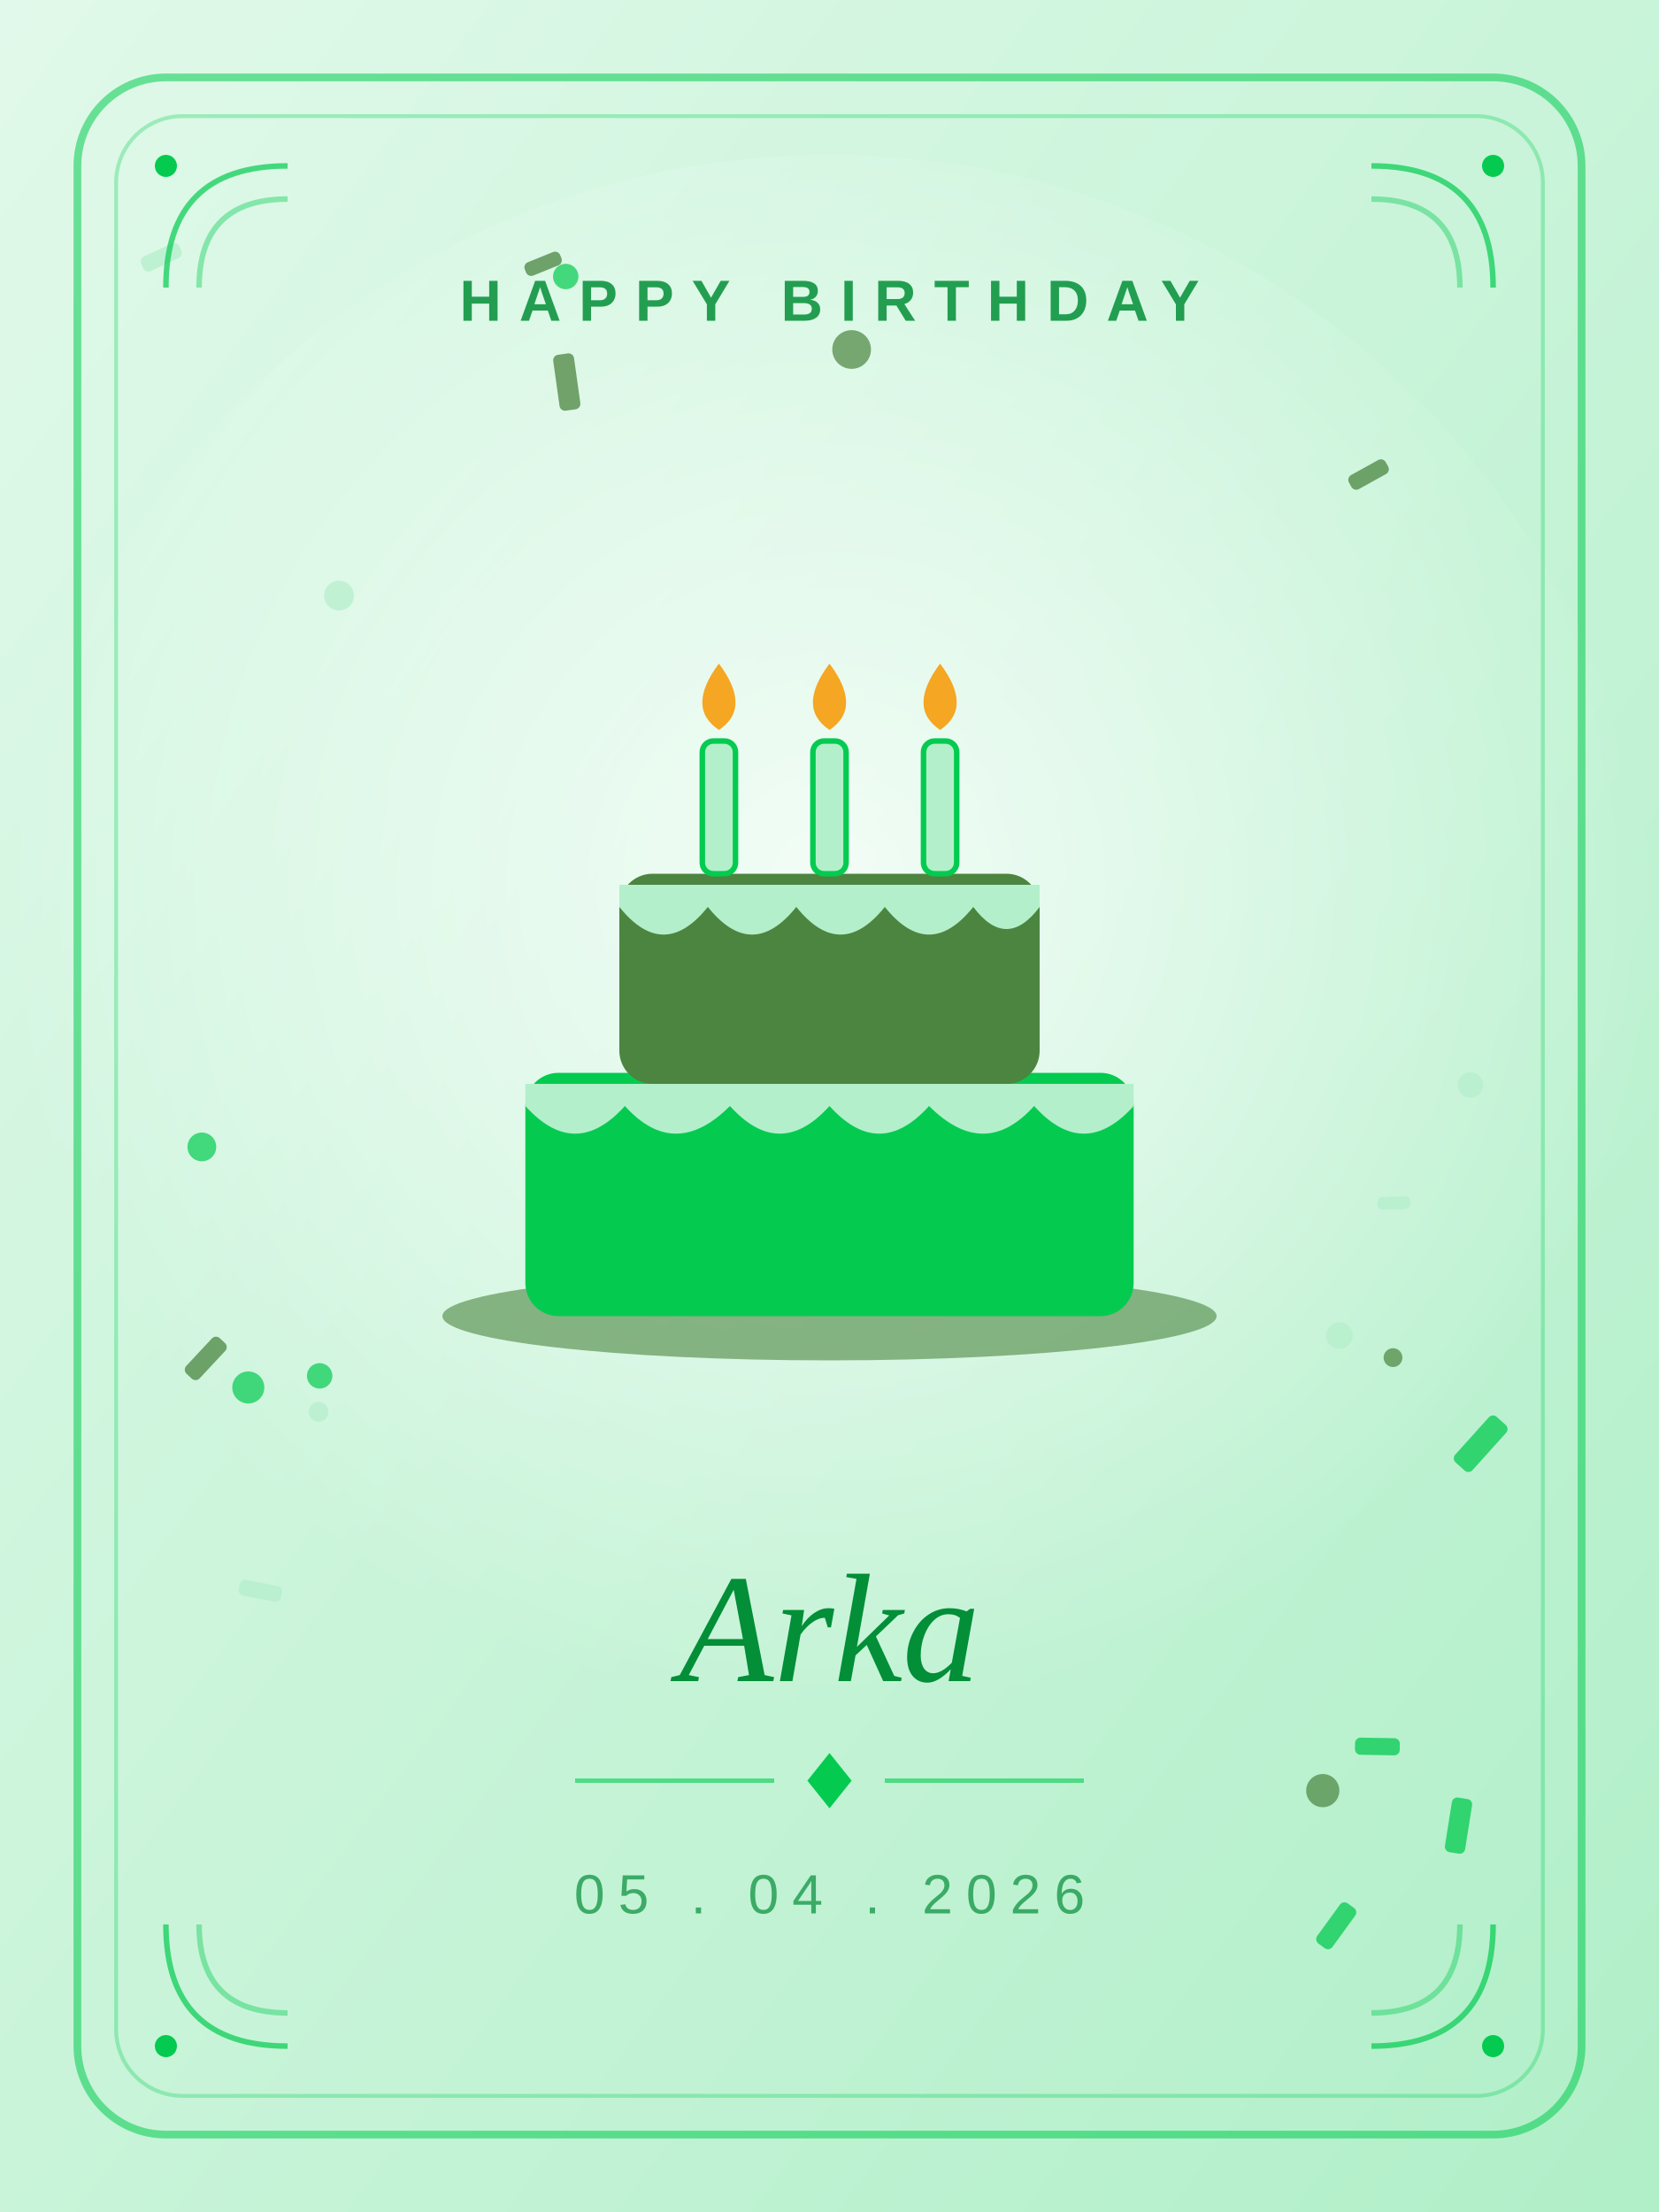
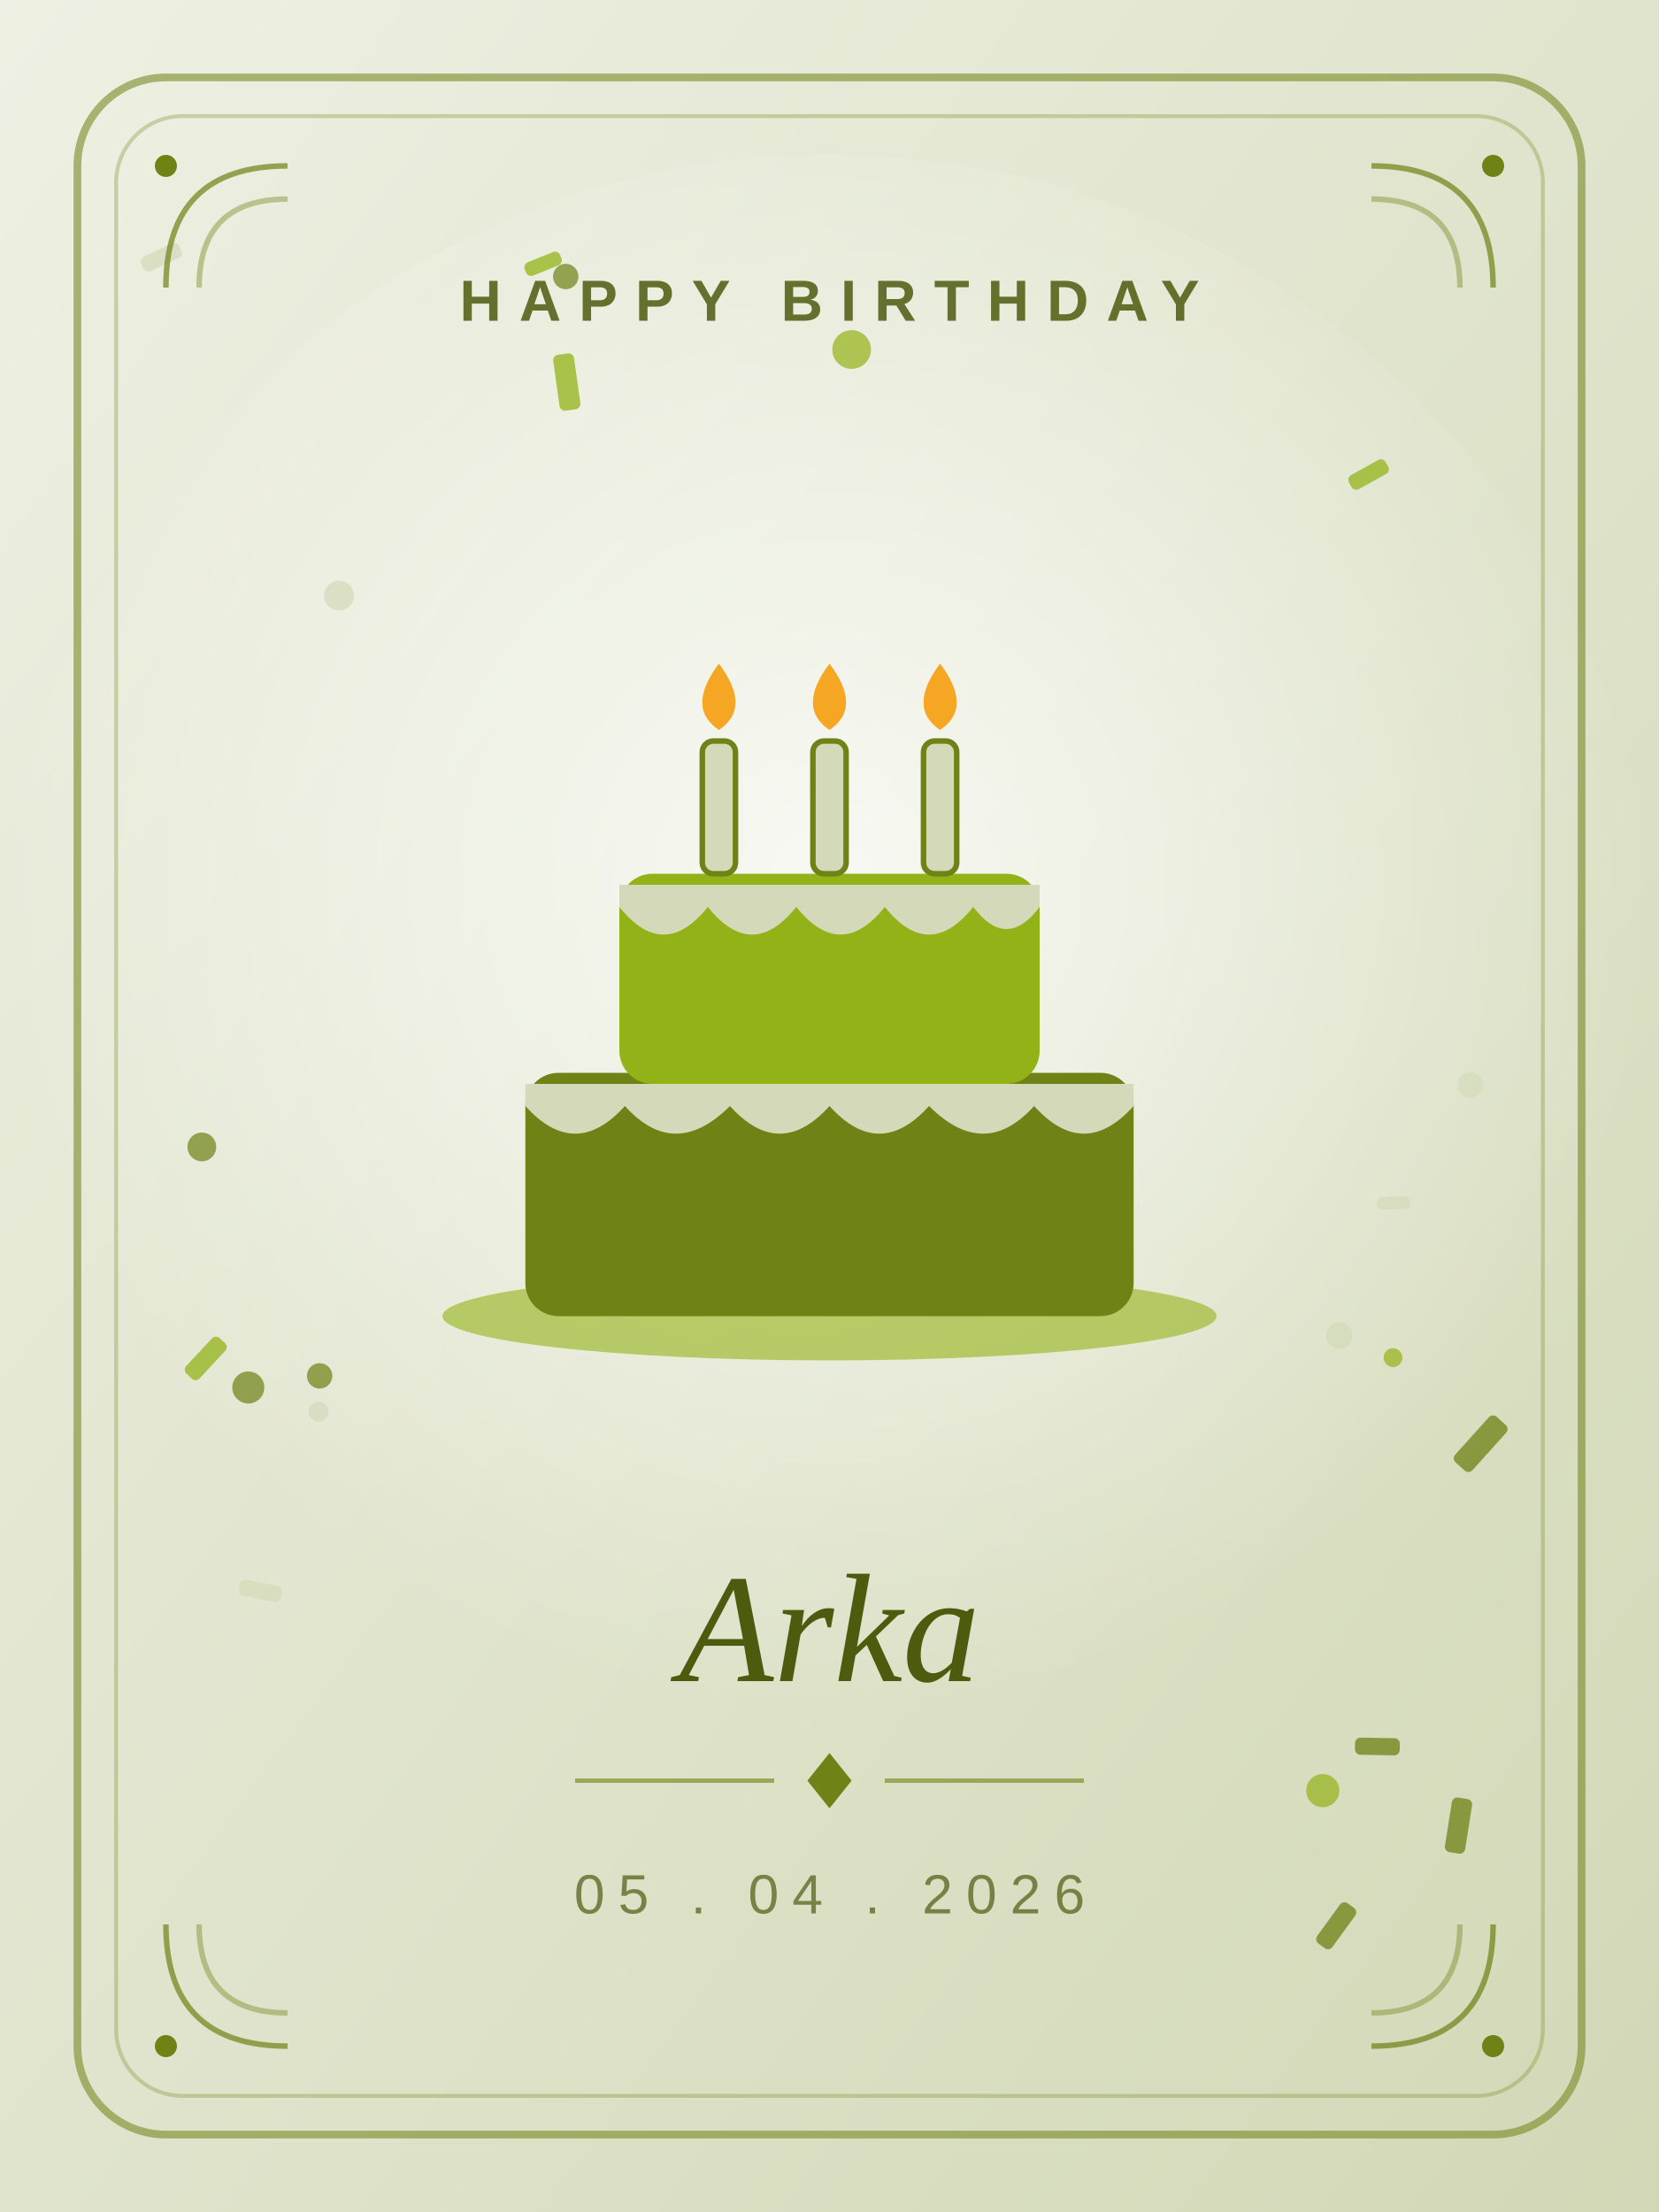
<svg xmlns="http://www.w3.org/2000/svg" viewBox="0 0 300 400" width="600" height="800">
  <defs>
    <linearGradient id="bg" x1="0" y1="0" x2="1" y2="1">
-       <stop offset="0" stop-color="#e1f9ea" />
-       <stop offset="1" stop-color="#b0efc8" />
+       <stop offset="0" stop-color="#eef0e3" />
+       <stop offset="1" stop-color="#d2d8b6" />
    </linearGradient>
    <radialGradient id="glow" cx="0.5" cy="0.44" r="0.5">
      <stop offset="0" stop-color="#ffffff" stop-opacity="0.75" />
      <stop offset="1" stop-color="#ffffff" stop-opacity="0" />
    </radialGradient>
  </defs>
  <rect width="300" height="400" fill="url(#bg)" />
  <circle cx="150" cy="178" r="150" fill="url(#glow)" />
  <g>
-     <circle cx="44.9" cy="250.9" r="2.9" fill="#04cb50" fill-opacity="0.7" />
-     <rect x="95.5" y="50.2" width="2.6" height="6.9" rx="1" fill="#4b8540" fill-opacity="0.75" transform="rotate(248 95.5 50.2)" />
-     <circle cx="242.2" cy="241.5" r="2.4" fill="#b4efcb" fill-opacity="0.7" />
-     <rect x="262.7" y="324.9" width="3.7" height="10.0" rx="1" fill="#04cb50" fill-opacity="0.75" transform="rotate(9 262.7 324.9)" />
-     <circle cx="239.2" cy="323.8" r="3.0" fill="#4b8540" fill-opacity="0.7" />
-     <rect x="32.0" y="43.6" width="2.9" height="7.6" rx="1" fill="#b4efcb" fill-opacity="0.75" transform="rotate(65 32.0 43.6)" />
-     <circle cx="57.8" cy="248.8" r="2.3" fill="#04cb50" fill-opacity="0.7" />
-     <rect x="99.9" y="64.3" width="3.8" height="10.2" rx="1" fill="#4b8540" fill-opacity="0.75" transform="rotate(352 99.9 64.3)" />
-     <circle cx="265.9" cy="196.2" r="2.3" fill="#b4efcb" fill-opacity="0.7" />
-     <rect x="245.0" y="317.3" width="3.1" height="8.1" rx="1" fill="#04cb50" fill-opacity="0.75" transform="rotate(271 245.0 317.3)" />
-     <circle cx="154.0" cy="63.2" r="3.5" fill="#4b8540" fill-opacity="0.7" />
-     <rect x="249.1" y="218.8" width="2.3" height="6.0" rx="1" fill="#b4efcb" fill-opacity="0.75" transform="rotate(268 249.1 218.8)" />
-     <circle cx="102.3" cy="50.0" r="2.3" fill="#04cb50" fill-opacity="0.7" />
-     <rect x="39.0" y="241.3" width="3.3" height="8.8" rx="1" fill="#4b8540" fill-opacity="0.75" transform="rotate(43 39.0 241.3)" />
-     <circle cx="57.6" cy="255.3" r="1.8" fill="#b4efcb" fill-opacity="0.7" />
-     <rect x="242.9" y="343.6" width="3.4" height="9.0" rx="1" fill="#04cb50" fill-opacity="0.75" transform="rotate(36 242.9 343.6)" />
-     <circle cx="251.9" cy="245.5" r="1.7" fill="#4b8540" fill-opacity="0.7" />
-     <rect x="51.2" y="287.0" width="2.9" height="7.8" rx="1" fill="#b4efcb" fill-opacity="0.75" transform="rotate(101 51.2 287.0)" />
-     <circle cx="36.5" cy="207.4" r="2.6" fill="#04cb50" fill-opacity="0.7" />
-     <rect x="250.1" y="82.7" width="2.9" height="7.6" rx="1" fill="#4b8540" fill-opacity="0.75" transform="rotate(61 250.1 82.7)" />
-     <circle cx="61.3" cy="107.7" r="2.7" fill="#b4efcb" fill-opacity="0.7" />
-     <rect x="265.6" y="266.6" width="4.2" height="11.1" rx="1" fill="#04cb50" fill-opacity="0.75" transform="rotate(222 265.6 266.6)" />
+     <circle cx="44.9" cy="250.9" r="2.9" fill="#6e8215" fill-opacity="0.7" />
+     <rect x="95.5" y="50.2" width="2.6" height="6.9" rx="1" fill="#93b218" fill-opacity="0.75" transform="rotate(248 95.5 50.2)" />
+     <circle cx="242.2" cy="241.5" r="2.4" fill="#d4dab9" fill-opacity="0.7" />
+     <rect x="262.7" y="324.9" width="3.7" height="10.0" rx="1" fill="#6e8215" fill-opacity="0.75" transform="rotate(9 262.7 324.9)" />
+     <circle cx="239.2" cy="323.8" r="3.0" fill="#93b218" fill-opacity="0.7" />
+     <rect x="32.0" y="43.6" width="2.9" height="7.6" rx="1" fill="#d4dab9" fill-opacity="0.75" transform="rotate(65 32.0 43.6)" />
+     <circle cx="57.8" cy="248.8" r="2.3" fill="#6e8215" fill-opacity="0.7" />
+     <rect x="99.9" y="64.3" width="3.8" height="10.2" rx="1" fill="#93b218" fill-opacity="0.75" transform="rotate(352 99.9 64.3)" />
+     <circle cx="265.9" cy="196.2" r="2.3" fill="#d4dab9" fill-opacity="0.7" />
+     <rect x="245.0" y="317.3" width="3.1" height="8.1" rx="1" fill="#6e8215" fill-opacity="0.75" transform="rotate(271 245.0 317.3)" />
+     <circle cx="154.0" cy="63.2" r="3.5" fill="#93b218" fill-opacity="0.7" />
+     <rect x="249.1" y="218.8" width="2.3" height="6.0" rx="1" fill="#d4dab9" fill-opacity="0.75" transform="rotate(268 249.1 218.8)" />
+     <circle cx="102.3" cy="50.0" r="2.3" fill="#6e8215" fill-opacity="0.7" />
+     <rect x="39.0" y="241.3" width="3.3" height="8.8" rx="1" fill="#93b218" fill-opacity="0.75" transform="rotate(43 39.0 241.3)" />
+     <circle cx="57.6" cy="255.3" r="1.8" fill="#d4dab9" fill-opacity="0.7" />
+     <rect x="242.9" y="343.6" width="3.4" height="9.0" rx="1" fill="#6e8215" fill-opacity="0.75" transform="rotate(36 242.9 343.6)" />
+     <circle cx="251.9" cy="245.5" r="1.7" fill="#93b218" fill-opacity="0.7" />
+     <rect x="51.2" y="287.0" width="2.9" height="7.8" rx="1" fill="#d4dab9" fill-opacity="0.75" transform="rotate(101 51.2 287.0)" />
+     <circle cx="36.5" cy="207.4" r="2.6" fill="#6e8215" fill-opacity="0.7" />
+     <rect x="250.1" y="82.7" width="2.9" height="7.6" rx="1" fill="#93b218" fill-opacity="0.75" transform="rotate(61 250.1 82.7)" />
+     <circle cx="61.3" cy="107.7" r="2.7" fill="#d4dab9" fill-opacity="0.7" />
+     <rect x="265.6" y="266.6" width="4.2" height="11.1" rx="1" fill="#6e8215" fill-opacity="0.75" transform="rotate(222 265.6 266.6)" />
  </g>
-   <rect x="14" y="14" width="272" height="372" rx="16" fill="none" stroke="#04cb50" stroke-opacity="0.55" stroke-width="1.4" />
-   <rect x="21" y="21" width="258" height="358" rx="12" fill="none" stroke="#04cb50" stroke-opacity="0.3" stroke-width="0.7" />
-   <g transform="translate(30 30) rotate(0)" fill="none" stroke="#04cb50" stroke-width="1" stroke-opacity="0.7">
+   <rect x="14" y="14" width="272" height="372" rx="16" fill="none" stroke="#6e8215" stroke-opacity="0.55" stroke-width="1.4" />
+   <rect x="21" y="21" width="258" height="358" rx="12" fill="none" stroke="#6e8215" stroke-opacity="0.3" stroke-width="0.7" />
+   <g transform="translate(30 30) rotate(0)" fill="none" stroke="#6e8215" stroke-width="1" stroke-opacity="0.7">
    <path d="M0 22 Q0 0 22 0" />
    <path d="M6 22 Q6 6 22 6" stroke-opacity="0.4" />
-     <circle cx="0" cy="0" r="2" fill="#04cb50" stroke="none" />
+     <circle cx="0" cy="0" r="2" fill="#6e8215" stroke="none" />
  </g>
-   <g transform="translate(270 30) rotate(90)" fill="none" stroke="#04cb50" stroke-width="1" stroke-opacity="0.7">
+   <g transform="translate(270 30) rotate(90)" fill="none" stroke="#6e8215" stroke-width="1" stroke-opacity="0.7">
    <path d="M0 22 Q0 0 22 0" />
    <path d="M6 22 Q6 6 22 6" stroke-opacity="0.4" />
-     <circle cx="0" cy="0" r="2" fill="#04cb50" stroke="none" />
+     <circle cx="0" cy="0" r="2" fill="#6e8215" stroke="none" />
  </g>
-   <g transform="translate(270 370) rotate(180)" fill="none" stroke="#04cb50" stroke-width="1" stroke-opacity="0.7">
+   <g transform="translate(270 370) rotate(180)" fill="none" stroke="#6e8215" stroke-width="1" stroke-opacity="0.7">
    <path d="M0 22 Q0 0 22 0" />
    <path d="M6 22 Q6 6 22 6" stroke-opacity="0.4" />
-     <circle cx="0" cy="0" r="2" fill="#04cb50" stroke="none" />
+     <circle cx="0" cy="0" r="2" fill="#6e8215" stroke="none" />
  </g>
-   <g transform="translate(30 370) rotate(270)" fill="none" stroke="#04cb50" stroke-width="1" stroke-opacity="0.7">
+   <g transform="translate(30 370) rotate(270)" fill="none" stroke="#6e8215" stroke-width="1" stroke-opacity="0.7">
    <path d="M0 22 Q0 0 22 0" />
    <path d="M6 22 Q6 6 22 6" stroke-opacity="0.4" />
-     <circle cx="0" cy="0" r="2" fill="#04cb50" stroke="none" />
+     <circle cx="0" cy="0" r="2" fill="#6e8215" stroke="none" />
  </g>
-   <text x="150" y="58" text-anchor="middle" font-family="'Helvetica Neue', Arial, sans-serif" font-size="10.5" font-weight="600" letter-spacing="3.2" fill="#038e38" fill-opacity="0.85">HAPPY BIRTHDAY</text>
+   <text x="150" y="58" text-anchor="middle" font-family="'Helvetica Neue', Arial, sans-serif" font-size="10.5" font-weight="600" letter-spacing="3.2" fill="#4d5b0f" fill-opacity="0.85">HAPPY BIRTHDAY</text>
  <g transform="translate(150 180)">
-     <ellipse cx="0" cy="58" rx="70" ry="8" fill="#4b8540" fill-opacity="0.6" />
-     <rect x="-55" y="14" width="110" height="44" rx="6" fill="#04cb50" />
-     <path d="M-55 20 Q-46 30 -37 20 Q-28 30 -18 20 Q-9 30 0 20 Q9 30 18 20 Q28 30 37 20 Q46 30 55 20 L55 16 L-55 16 Z" fill="#b4efcb" />
-     <rect x="-38" y="-22" width="76" height="38" rx="6" fill="#4b8540" />
-     <path d="M-38 -16 Q-30 -6 -22 -16 Q-14 -6 -6 -16 Q2 -6 10 -16 Q18 -6 26 -16 Q32 -8 38 -16 L38 -20 L-38 -20 Z" fill="#b4efcb" />
-     <rect x="-23" y="-46" width="6" height="24" rx="2" fill="#b4efcb" stroke="#04cb50" stroke-width="1" />
+     <ellipse cx="0" cy="58" rx="70" ry="8" fill="#93b218" fill-opacity="0.6" />
+     <rect x="-55" y="14" width="110" height="44" rx="6" fill="#6e8215" />
+     <path d="M-55 20 Q-46 30 -37 20 Q-28 30 -18 20 Q-9 30 0 20 Q9 30 18 20 Q28 30 37 20 Q46 30 55 20 L55 16 L-55 16 Z" fill="#d4dab9" />
+     <rect x="-38" y="-22" width="76" height="38" rx="6" fill="#93b218" />
+     <path d="M-38 -16 Q-30 -6 -22 -16 Q-14 -6 -6 -16 Q2 -6 10 -16 Q18 -6 26 -16 Q32 -8 38 -16 L38 -20 L-38 -20 Z" fill="#d4dab9" />
+     <rect x="-23" y="-46" width="6" height="24" rx="2" fill="#d4dab9" stroke="#6e8215" stroke-width="1" />
    <path d="M-20 -60 Q-14 -52 -20 -48 Q-26 -52 -20 -60 Z" fill="#f5a623" />
-     <rect x="-3" y="-46" width="6" height="24" rx="2" fill="#b4efcb" stroke="#04cb50" stroke-width="1" />
+     <rect x="-3" y="-46" width="6" height="24" rx="2" fill="#d4dab9" stroke="#6e8215" stroke-width="1" />
    <path d="M0 -60 Q6 -52 0 -48 Q-6 -52 0 -60 Z" fill="#f5a623" />
-     <rect x="17" y="-46" width="6" height="24" rx="2" fill="#b4efcb" stroke="#04cb50" stroke-width="1" />
+     <rect x="17" y="-46" width="6" height="24" rx="2" fill="#d4dab9" stroke="#6e8215" stroke-width="1" />
    <path d="M20 -60 Q26 -52 20 -48 Q14 -52 20 -60 Z" fill="#f5a623" />
  </g>
-   <text x="150" y="304" text-anchor="middle" font-family="Georgia, 'Times New Roman', serif" font-style="italic" font-size="28" fill="#038e38">Arka</text>
-   <g fill="#04cb50" stroke="#04cb50">
+   <text x="150" y="304" text-anchor="middle" font-family="Georgia, 'Times New Roman', serif" font-style="italic" font-size="28" fill="#4d5b0f">Arka</text>
+   <g fill="#6e8215" stroke="#6e8215">
    <line x1="104" y1="322" x2="140" y2="322" stroke-width="0.8" stroke-opacity="0.6" />
    <line x1="160" y1="322" x2="196" y2="322" stroke-width="0.8" stroke-opacity="0.6" />
    <path d="M150 317 L154 322 L150 327 L146 322 Z" stroke="none" />
  </g>
-   <text x="150" y="346" text-anchor="middle" font-family="'Helvetica Neue', Arial, sans-serif" font-size="10" letter-spacing="2.4" fill="#038e38" fill-opacity="0.7">05 . 04 . 2026</text>
+   <text x="150" y="346" text-anchor="middle" font-family="'Helvetica Neue', Arial, sans-serif" font-size="10" letter-spacing="2.4" fill="#4d5b0f" fill-opacity="0.7">05 . 04 . 2026</text>
</svg>
